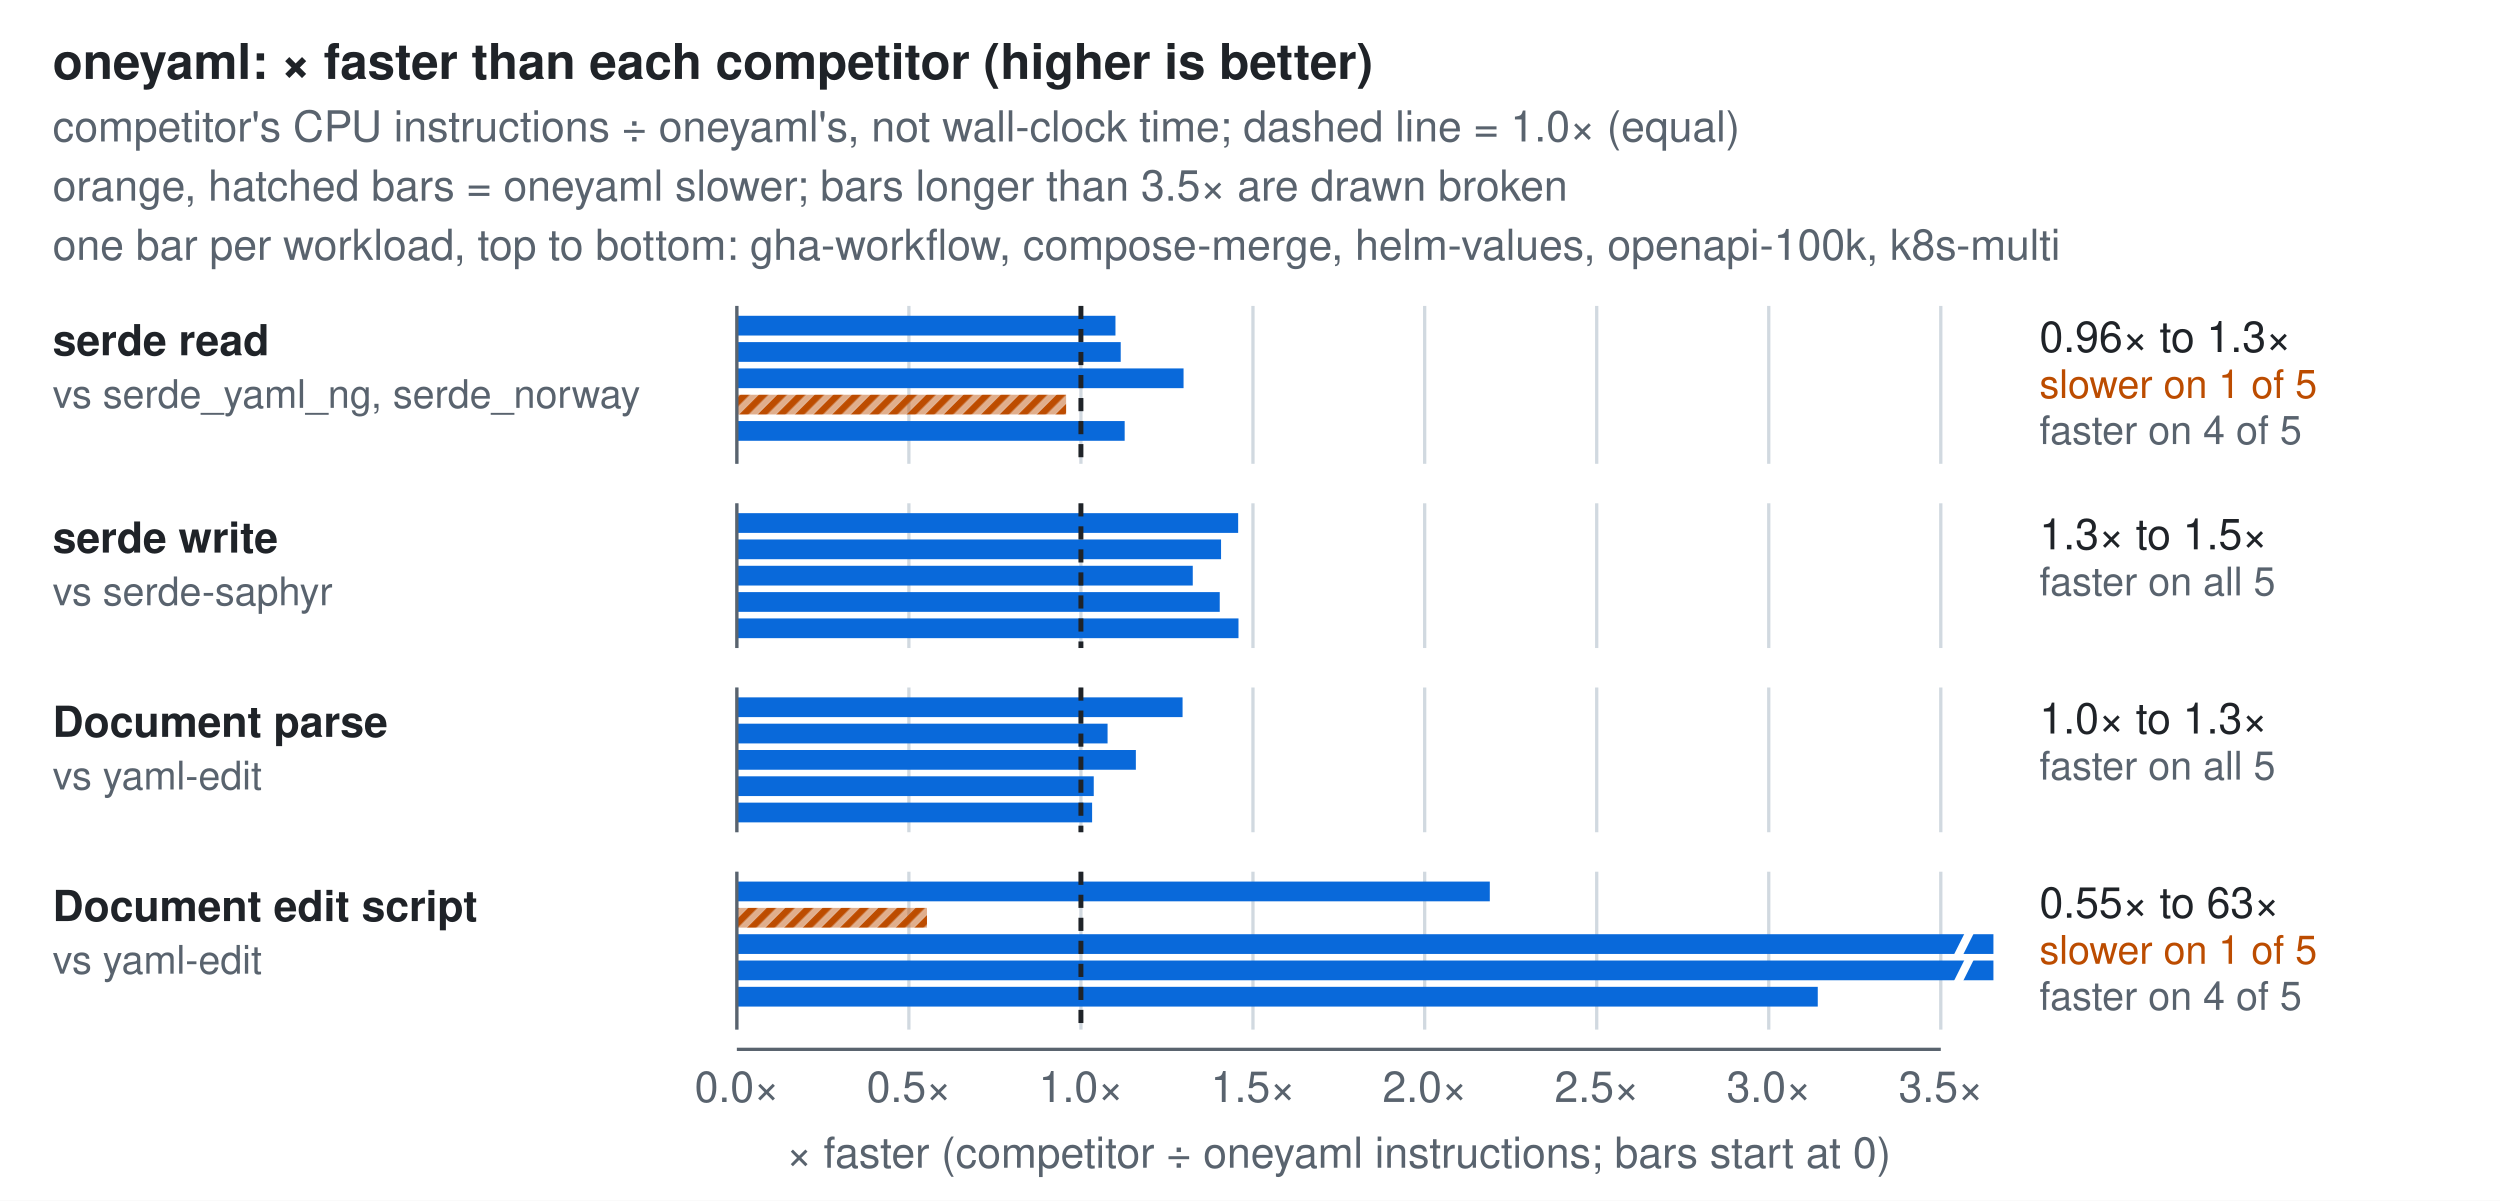
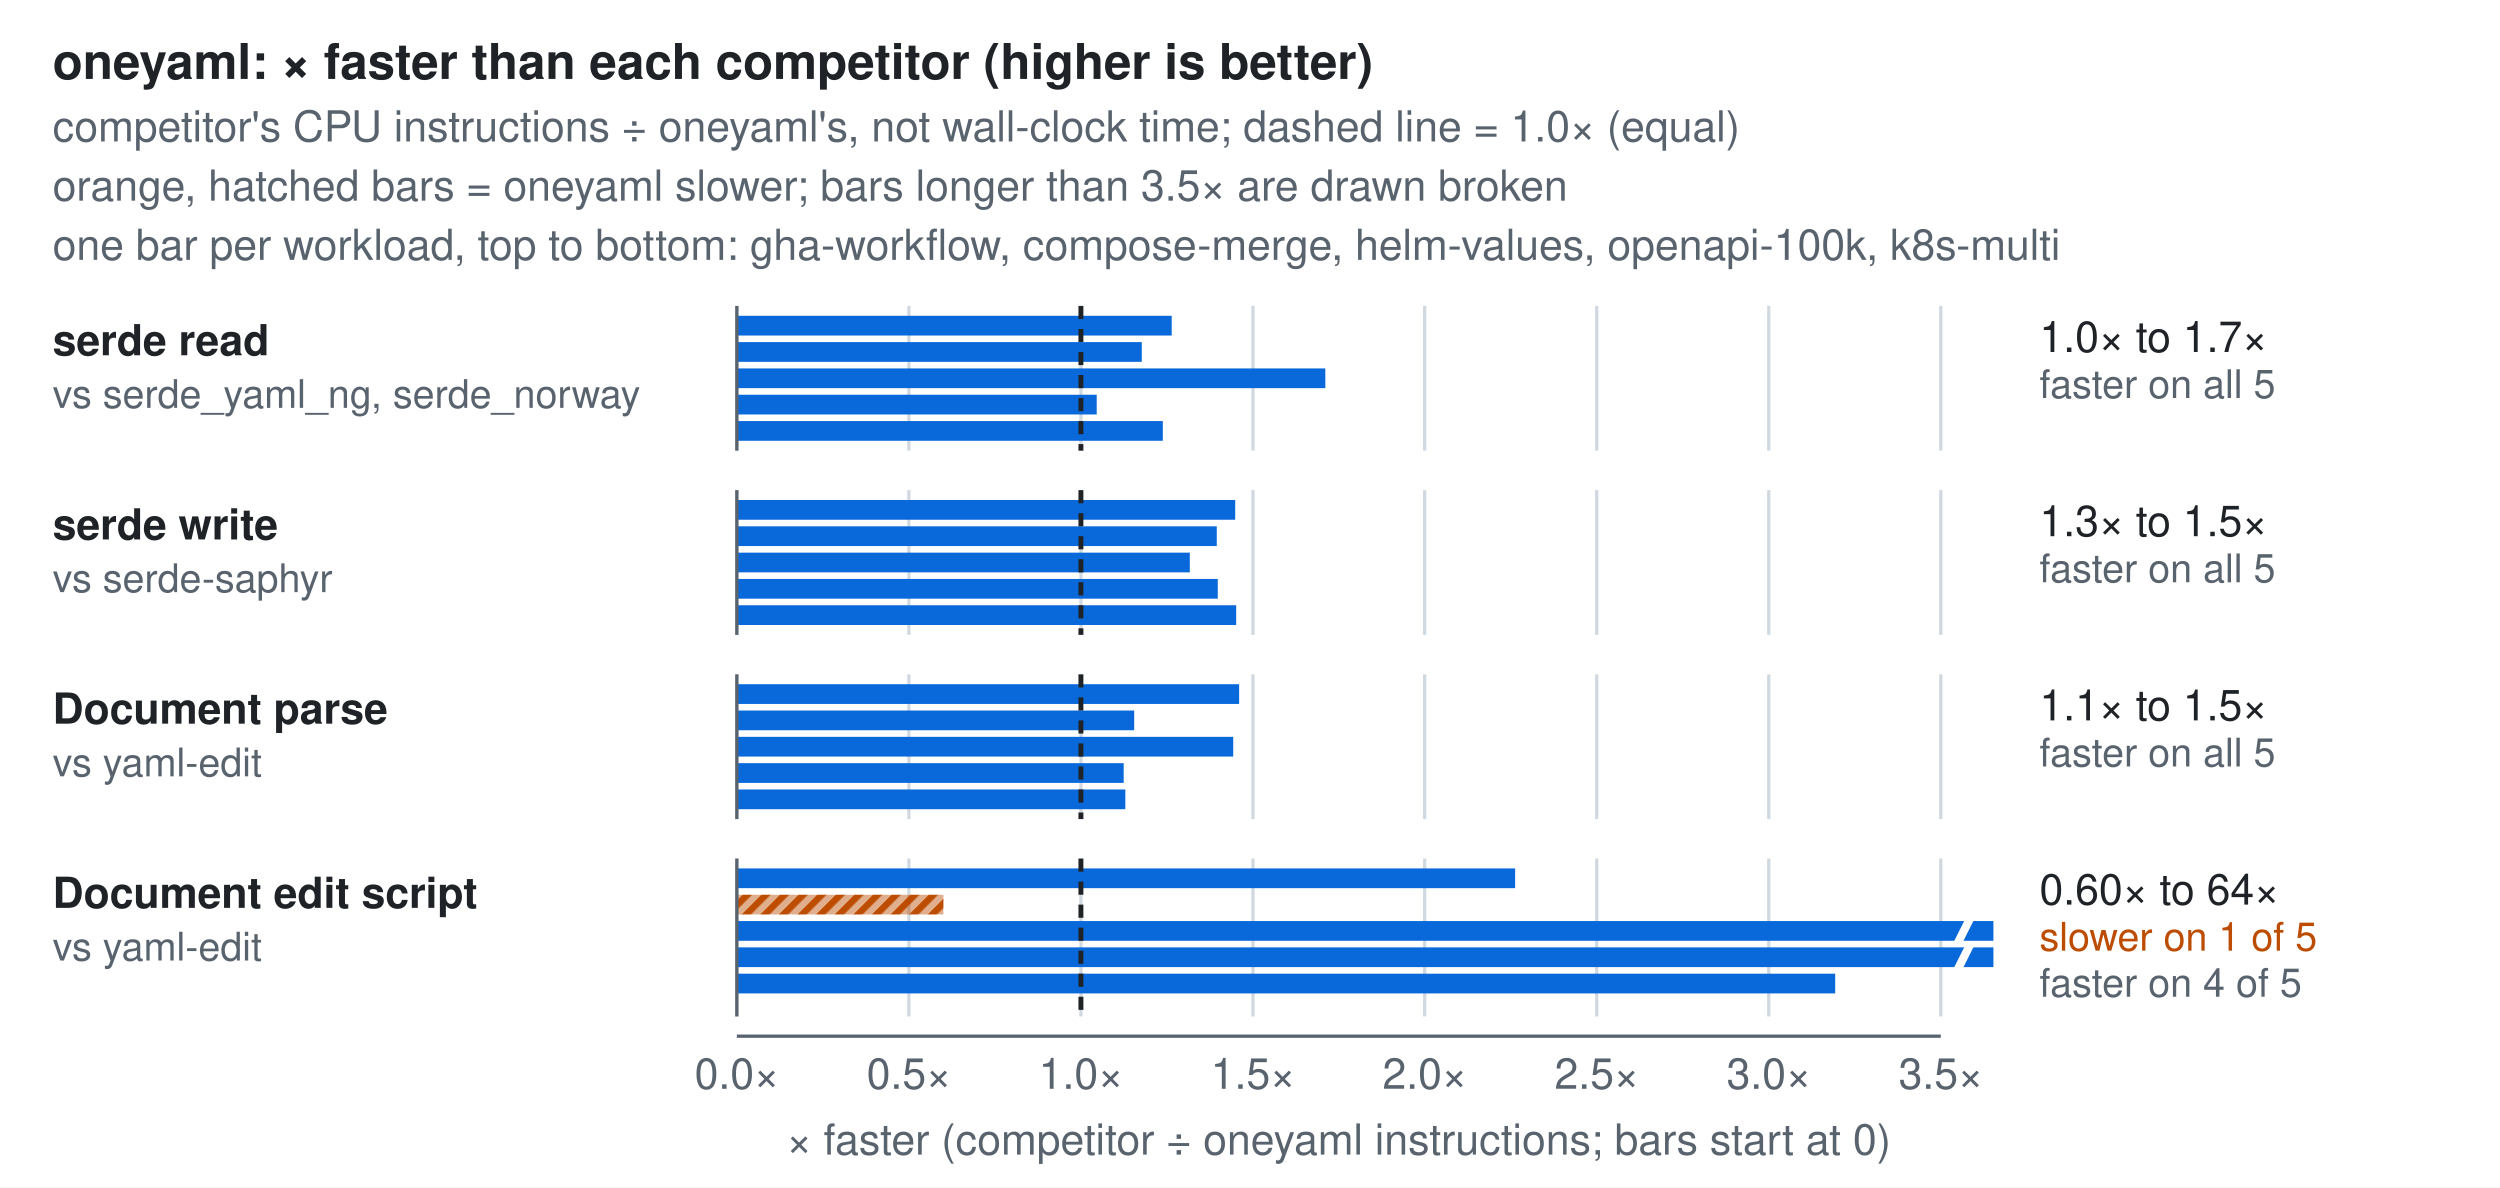
- <svg xmlns="http://www.w3.org/2000/svg" width="760" height="365" viewBox="0 0 760 365" role="img" aria-labelledby="title desc" font-family="system-ui, -apple-system, 'Segoe UI', Helvetica, Arial, sans-serif" font-size="13">
+ <svg xmlns="http://www.w3.org/2000/svg" width="760" height="361" viewBox="0 0 760 361" role="img" aria-labelledby="title desc" font-family="system-ui, -apple-system, 'Segoe UI', Helvetica, Arial, sans-serif" font-size="13">
  <defs>
    <pattern id="slower" width="4" height="4" patternUnits="userSpaceOnUse" patternTransform="rotate(45)">
      <rect width="4" height="4" fill="#bc4c00" fill-opacity="0.45" />
      <rect width="2" height="4" fill="#bc4c00" />
    </pattern>
  </defs>
  <rect width="100%" height="100%" fill="#ffffff" />
  <text x="16" y="24" fill="#1f2328" font-size="15" font-weight="600">oneyaml: × faster than each competitor (higher is better)</text>
  <text x="16" y="43" fill="#59636e">competitor's CPU instructions ÷ oneyaml's, not wall-clock time; dashed line = 1.0× (equal)</text>
  <text x="16" y="61" fill="#59636e">orange, hatched bars = oneyaml slower; bars longer than 3.5× are drawn broken</text>
  <text x="16" y="79" fill="#59636e">one bar per workload, top to bottom: gha-workflow, compose-merge, helm-values, openapi-100k, k8s-multi</text>
  <text x="16" y="108.0" fill="#1f2328" font-weight="600">serde read</text>
  <text x="16" y="124.0" fill="#59636e" font-size="12">vs serde_yaml_ng, serde_norway</text>
-   <line x1="224.0" y1="93.0" x2="224.0" y2="141.0" stroke="#d1d9e0" stroke-width="1" />
-   <line x1="276.3" y1="93.0" x2="276.3" y2="141.0" stroke="#d1d9e0" stroke-width="1" />
-   <line x1="328.6" y1="93.0" x2="328.6" y2="141.0" stroke="#d1d9e0" stroke-width="1" />
-   <line x1="380.9" y1="93.0" x2="380.9" y2="141.0" stroke="#d1d9e0" stroke-width="1" />
-   <line x1="433.1" y1="93.0" x2="433.1" y2="141.0" stroke="#d1d9e0" stroke-width="1" />
-   <line x1="485.4" y1="93.0" x2="485.4" y2="141.0" stroke="#d1d9e0" stroke-width="1" />
-   <line x1="537.7" y1="93.0" x2="537.7" y2="141.0" stroke="#d1d9e0" stroke-width="1" />
-   <line x1="590.0" y1="93.0" x2="590.0" y2="141.0" stroke="#d1d9e0" stroke-width="1" />
-   <rect x="224.0" y="96.0" width="115.1" height="6.0" fill="#0969da" />
-   <rect x="224.0" y="104.0" width="116.7" height="6.0" fill="#0969da" />
-   <rect x="224.0" y="112.0" width="135.8" height="6.0" fill="#0969da" />
-   <rect x="224.0" y="120.0" width="100.1" height="6.0" fill="url(#slower)" />
-   <rect x="224.0" y="128.0" width="117.9" height="6.0" fill="#0969da" />
-   <line x1="328.6" y1="93.0" x2="328.6" y2="141.0" stroke="#1f2328" stroke-width="1.5" stroke-dasharray="4 3" />
-   <line x1="224.0" y1="93.0" x2="224.0" y2="141.0" stroke="#59636e" stroke-width="1" />
-   <text x="620.0" y="107.0" fill="#1f2328" font-size="13">0.96× to 1.3×</text>
-   <text x="620.0" y="121.0" fill="#bc4c00" font-size="12">slower on 1 of 5</text>
-   <text x="620.0" y="135.0" fill="#59636e" font-size="12">faster on 4 of 5</text>
-   <text x="16" y="168.0" fill="#1f2328" font-weight="600">serde write</text>
-   <text x="16" y="184.0" fill="#59636e" font-size="12">vs serde-saphyr</text>
-   <line x1="224.0" y1="153.0" x2="224.0" y2="197.0" stroke="#d1d9e0" stroke-width="1" />
-   <line x1="276.3" y1="153.0" x2="276.3" y2="197.0" stroke="#d1d9e0" stroke-width="1" />
-   <line x1="328.6" y1="153.0" x2="328.6" y2="197.0" stroke="#d1d9e0" stroke-width="1" />
-   <line x1="380.9" y1="153.0" x2="380.9" y2="197.0" stroke="#d1d9e0" stroke-width="1" />
-   <line x1="433.1" y1="153.0" x2="433.1" y2="197.0" stroke="#d1d9e0" stroke-width="1" />
-   <line x1="485.4" y1="153.0" x2="485.4" y2="197.0" stroke="#d1d9e0" stroke-width="1" />
-   <line x1="537.7" y1="153.0" x2="537.7" y2="197.0" stroke="#d1d9e0" stroke-width="1" />
-   <line x1="590.0" y1="153.0" x2="590.0" y2="197.0" stroke="#d1d9e0" stroke-width="1" />
-   <rect x="224.0" y="156.0" width="152.4" height="6.0" fill="#0969da" />
-   <rect x="224.0" y="164.0" width="147.2" height="6.0" fill="#0969da" />
-   <rect x="224.0" y="172.0" width="138.6" height="6.0" fill="#0969da" />
-   <rect x="224.0" y="180.0" width="146.8" height="6.0" fill="#0969da" />
-   <rect x="224.0" y="188.0" width="152.5" height="6.0" fill="#0969da" />
-   <line x1="328.6" y1="153.0" x2="328.6" y2="197.0" stroke="#1f2328" stroke-width="1.5" stroke-dasharray="4 3" />
-   <line x1="224.0" y1="153.0" x2="224.0" y2="197.0" stroke="#59636e" stroke-width="1" />
-   <text x="620.0" y="167.0" fill="#1f2328" font-size="13">1.3× to 1.5×</text>
-   <text x="620.0" y="181.0" fill="#59636e" font-size="12">faster on all 5</text>
-   <text x="16" y="224.0" fill="#1f2328" font-weight="600">Document parse</text>
-   <text x="16" y="240.0" fill="#59636e" font-size="12">vs yaml-edit</text>
-   <line x1="224.0" y1="209.0" x2="224.0" y2="253.0" stroke="#d1d9e0" stroke-width="1" />
-   <line x1="276.3" y1="209.0" x2="276.3" y2="253.0" stroke="#d1d9e0" stroke-width="1" />
-   <line x1="328.6" y1="209.0" x2="328.6" y2="253.0" stroke="#d1d9e0" stroke-width="1" />
-   <line x1="380.9" y1="209.0" x2="380.9" y2="253.0" stroke="#d1d9e0" stroke-width="1" />
-   <line x1="433.1" y1="209.0" x2="433.1" y2="253.0" stroke="#d1d9e0" stroke-width="1" />
-   <line x1="485.4" y1="209.0" x2="485.4" y2="253.0" stroke="#d1d9e0" stroke-width="1" />
-   <line x1="537.7" y1="209.0" x2="537.7" y2="253.0" stroke="#d1d9e0" stroke-width="1" />
-   <line x1="590.0" y1="209.0" x2="590.0" y2="253.0" stroke="#d1d9e0" stroke-width="1" />
-   <rect x="224.0" y="212.0" width="135.5" height="6.0" fill="#0969da" />
-   <rect x="224.0" y="220.0" width="112.7" height="6.0" fill="#0969da" />
-   <rect x="224.0" y="228.0" width="121.3" height="6.0" fill="#0969da" />
-   <rect x="224.0" y="236.0" width="108.5" height="6.0" fill="#0969da" />
-   <rect x="224.0" y="244.0" width="108.0" height="6.0" fill="#0969da" />
-   <line x1="328.6" y1="209.0" x2="328.6" y2="253.0" stroke="#1f2328" stroke-width="1.5" stroke-dasharray="4 3" />
-   <line x1="224.0" y1="209.0" x2="224.0" y2="253.0" stroke="#59636e" stroke-width="1" />
-   <text x="620.0" y="223.0" fill="#1f2328" font-size="13">1.0× to 1.3×</text>
-   <text x="620.0" y="237.0" fill="#59636e" font-size="12">faster on all 5</text>
-   <text x="16" y="280.0" fill="#1f2328" font-weight="600">Document edit script</text>
-   <text x="16" y="296.0" fill="#59636e" font-size="12">vs yaml-edit</text>
-   <line x1="224.0" y1="265.0" x2="224.0" y2="313.0" stroke="#d1d9e0" stroke-width="1" />
-   <line x1="276.3" y1="265.0" x2="276.3" y2="313.0" stroke="#d1d9e0" stroke-width="1" />
-   <line x1="328.6" y1="265.0" x2="328.6" y2="313.0" stroke="#d1d9e0" stroke-width="1" />
-   <line x1="380.9" y1="265.0" x2="380.9" y2="313.0" stroke="#d1d9e0" stroke-width="1" />
-   <line x1="433.1" y1="265.0" x2="433.1" y2="313.0" stroke="#d1d9e0" stroke-width="1" />
-   <line x1="485.4" y1="265.0" x2="485.4" y2="313.0" stroke="#d1d9e0" stroke-width="1" />
-   <line x1="537.7" y1="265.0" x2="537.7" y2="313.0" stroke="#d1d9e0" stroke-width="1" />
-   <line x1="590.0" y1="265.0" x2="590.0" y2="313.0" stroke="#d1d9e0" stroke-width="1" />
-   <rect x="224.0" y="268.0" width="228.9" height="6.0" fill="#0969da" />
-   <rect x="224.0" y="276.0" width="57.8" height="6.0" fill="url(#slower)" />
-   <rect x="224.0" y="284.0" width="382.0" height="6.0" fill="#0969da" />
-   <line x1="595.0" y1="291.0" x2="599.0" y2="283.0" stroke="#ffffff" stroke-width="2.5" />
-   <rect x="224.0" y="292.0" width="382.0" height="6.0" fill="#0969da" />
-   <line x1="595.0" y1="299.0" x2="599.0" y2="291.0" stroke="#ffffff" stroke-width="2.5" />
-   <rect x="224.0" y="300.0" width="328.6" height="6.0" fill="#0969da" />
-   <line x1="328.6" y1="265.0" x2="328.6" y2="313.0" stroke="#1f2328" stroke-width="1.5" stroke-dasharray="4 3" />
-   <line x1="224.0" y1="265.0" x2="224.0" y2="313.0" stroke="#59636e" stroke-width="1" />
-   <text x="620.0" y="279.0" fill="#1f2328" font-size="13">0.55× to 63×</text>
-   <text x="620.0" y="293.0" fill="#bc4c00" font-size="12">slower on 1 of 5</text>
-   <text x="620.0" y="307.0" fill="#59636e" font-size="12">faster on 4 of 5</text>
-   <text x="224.0" y="335.0" fill="#59636e" text-anchor="middle">0.0×</text>
-   <text x="276.3" y="335.0" fill="#59636e" text-anchor="middle">0.5×</text>
-   <text x="328.6" y="335.0" fill="#59636e" text-anchor="middle">1.0×</text>
-   <text x="380.9" y="335.0" fill="#59636e" text-anchor="middle">1.5×</text>
-   <text x="433.1" y="335.0" fill="#59636e" text-anchor="middle">2.0×</text>
-   <text x="485.4" y="335.0" fill="#59636e" text-anchor="middle">2.5×</text>
-   <text x="537.7" y="335.0" fill="#59636e" text-anchor="middle">3.0×</text>
-   <text x="590.0" y="335.0" fill="#59636e" text-anchor="middle">3.5×</text>
-   <text x="407.0" y="355.0" fill="#59636e" text-anchor="middle">× faster (competitor ÷ oneyaml instructions; bars start at 0)</text>
-   <line x1="224.0" y1="319.0" x2="590.0" y2="319.0" stroke="#59636e" stroke-width="1" />
+   <line x1="224.0" y1="93.0" x2="224.0" y2="137.0" stroke="#d1d9e0" stroke-width="1" />
+   <line x1="276.3" y1="93.0" x2="276.3" y2="137.0" stroke="#d1d9e0" stroke-width="1" />
+   <line x1="328.6" y1="93.0" x2="328.6" y2="137.0" stroke="#d1d9e0" stroke-width="1" />
+   <line x1="380.9" y1="93.0" x2="380.9" y2="137.0" stroke="#d1d9e0" stroke-width="1" />
+   <line x1="433.1" y1="93.0" x2="433.1" y2="137.0" stroke="#d1d9e0" stroke-width="1" />
+   <line x1="485.4" y1="93.0" x2="485.4" y2="137.0" stroke="#d1d9e0" stroke-width="1" />
+   <line x1="537.7" y1="93.0" x2="537.7" y2="137.0" stroke="#d1d9e0" stroke-width="1" />
+   <line x1="590.0" y1="93.0" x2="590.0" y2="137.0" stroke="#d1d9e0" stroke-width="1" />
+   <rect x="224.0" y="96.0" width="132.2" height="6.0" fill="#0969da" />
+   <rect x="224.0" y="104.0" width="123.1" height="6.0" fill="#0969da" />
+   <rect x="224.0" y="112.0" width="178.9" height="6.0" fill="#0969da" />
+   <rect x="224.0" y="120.0" width="109.4" height="6.0" fill="#0969da" />
+   <rect x="224.0" y="128.0" width="129.5" height="6.0" fill="#0969da" />
+   <line x1="328.6" y1="93.0" x2="328.6" y2="137.0" stroke="#1f2328" stroke-width="1.5" stroke-dasharray="4 3" />
+   <line x1="224.0" y1="93.0" x2="224.0" y2="137.0" stroke="#59636e" stroke-width="1" />
+   <text x="620.0" y="107.0" fill="#1f2328" font-size="13">1.0× to 1.7×</text>
+   <text x="620.0" y="121.0" fill="#59636e" font-size="12">faster on all 5</text>
+   <text x="16" y="164.0" fill="#1f2328" font-weight="600">serde write</text>
+   <text x="16" y="180.0" fill="#59636e" font-size="12">vs serde-saphyr</text>
+   <line x1="224.0" y1="149.0" x2="224.0" y2="193.0" stroke="#d1d9e0" stroke-width="1" />
+   <line x1="276.3" y1="149.0" x2="276.3" y2="193.0" stroke="#d1d9e0" stroke-width="1" />
+   <line x1="328.6" y1="149.0" x2="328.6" y2="193.0" stroke="#d1d9e0" stroke-width="1" />
+   <line x1="380.9" y1="149.0" x2="380.9" y2="193.0" stroke="#d1d9e0" stroke-width="1" />
+   <line x1="433.1" y1="149.0" x2="433.1" y2="193.0" stroke="#d1d9e0" stroke-width="1" />
+   <line x1="485.4" y1="149.0" x2="485.4" y2="193.0" stroke="#d1d9e0" stroke-width="1" />
+   <line x1="537.7" y1="149.0" x2="537.7" y2="193.0" stroke="#d1d9e0" stroke-width="1" />
+   <line x1="590.0" y1="149.0" x2="590.0" y2="193.0" stroke="#d1d9e0" stroke-width="1" />
+   <rect x="224.0" y="152.0" width="151.5" height="6.0" fill="#0969da" />
+   <rect x="224.0" y="160.0" width="145.9" height="6.0" fill="#0969da" />
+   <rect x="224.0" y="168.0" width="137.7" height="6.0" fill="#0969da" />
+   <rect x="224.0" y="176.0" width="146.2" height="6.0" fill="#0969da" />
+   <rect x="224.0" y="184.0" width="151.8" height="6.0" fill="#0969da" />
+   <line x1="328.6" y1="149.0" x2="328.6" y2="193.0" stroke="#1f2328" stroke-width="1.5" stroke-dasharray="4 3" />
+   <line x1="224.0" y1="149.0" x2="224.0" y2="193.0" stroke="#59636e" stroke-width="1" />
+   <text x="620.0" y="163.0" fill="#1f2328" font-size="13">1.3× to 1.5×</text>
+   <text x="620.0" y="177.0" fill="#59636e" font-size="12">faster on all 5</text>
+   <text x="16" y="220.0" fill="#1f2328" font-weight="600">Document parse</text>
+   <text x="16" y="236.0" fill="#59636e" font-size="12">vs yaml-edit</text>
+   <line x1="224.0" y1="205.0" x2="224.0" y2="249.0" stroke="#d1d9e0" stroke-width="1" />
+   <line x1="276.3" y1="205.0" x2="276.3" y2="249.0" stroke="#d1d9e0" stroke-width="1" />
+   <line x1="328.6" y1="205.0" x2="328.6" y2="249.0" stroke="#d1d9e0" stroke-width="1" />
+   <line x1="380.9" y1="205.0" x2="380.9" y2="249.0" stroke="#d1d9e0" stroke-width="1" />
+   <line x1="433.1" y1="205.0" x2="433.1" y2="249.0" stroke="#d1d9e0" stroke-width="1" />
+   <line x1="485.4" y1="205.0" x2="485.4" y2="249.0" stroke="#d1d9e0" stroke-width="1" />
+   <line x1="537.7" y1="205.0" x2="537.7" y2="249.0" stroke="#d1d9e0" stroke-width="1" />
+   <line x1="590.0" y1="205.0" x2="590.0" y2="249.0" stroke="#d1d9e0" stroke-width="1" />
+   <rect x="224.0" y="208.0" width="152.7" height="6.0" fill="#0969da" />
+   <rect x="224.0" y="216.0" width="120.8" height="6.0" fill="#0969da" />
+   <rect x="224.0" y="224.0" width="150.9" height="6.0" fill="#0969da" />
+   <rect x="224.0" y="232.0" width="117.6" height="6.0" fill="#0969da" />
+   <rect x="224.0" y="240.0" width="118.1" height="6.0" fill="#0969da" />
+   <line x1="328.6" y1="205.0" x2="328.6" y2="249.0" stroke="#1f2328" stroke-width="1.5" stroke-dasharray="4 3" />
+   <line x1="224.0" y1="205.0" x2="224.0" y2="249.0" stroke="#59636e" stroke-width="1" />
+   <text x="620.0" y="219.0" fill="#1f2328" font-size="13">1.1× to 1.5×</text>
+   <text x="620.0" y="233.0" fill="#59636e" font-size="12">faster on all 5</text>
+   <text x="16" y="276.0" fill="#1f2328" font-weight="600">Document edit script</text>
+   <text x="16" y="292.0" fill="#59636e" font-size="12">vs yaml-edit</text>
+   <line x1="224.0" y1="261.0" x2="224.0" y2="309.0" stroke="#d1d9e0" stroke-width="1" />
+   <line x1="276.3" y1="261.0" x2="276.3" y2="309.0" stroke="#d1d9e0" stroke-width="1" />
+   <line x1="328.6" y1="261.0" x2="328.6" y2="309.0" stroke="#d1d9e0" stroke-width="1" />
+   <line x1="380.9" y1="261.0" x2="380.9" y2="309.0" stroke="#d1d9e0" stroke-width="1" />
+   <line x1="433.1" y1="261.0" x2="433.1" y2="309.0" stroke="#d1d9e0" stroke-width="1" />
+   <line x1="485.4" y1="261.0" x2="485.4" y2="309.0" stroke="#d1d9e0" stroke-width="1" />
+   <line x1="537.7" y1="261.0" x2="537.7" y2="309.0" stroke="#d1d9e0" stroke-width="1" />
+   <line x1="590.0" y1="261.0" x2="590.0" y2="309.0" stroke="#d1d9e0" stroke-width="1" />
+   <rect x="224.0" y="264.0" width="236.6" height="6.0" fill="#0969da" />
+   <rect x="224.0" y="272.0" width="62.8" height="6.0" fill="url(#slower)" />
+   <rect x="224.0" y="280.0" width="382.0" height="6.0" fill="#0969da" />
+   <line x1="595.0" y1="287.0" x2="599.0" y2="279.0" stroke="#ffffff" stroke-width="2.5" />
+   <rect x="224.0" y="288.0" width="382.0" height="6.0" fill="#0969da" />
+   <line x1="595.0" y1="295.0" x2="599.0" y2="287.0" stroke="#ffffff" stroke-width="2.5" />
+   <rect x="224.0" y="296.0" width="333.9" height="6.0" fill="#0969da" />
+   <line x1="328.6" y1="261.0" x2="328.6" y2="309.0" stroke="#1f2328" stroke-width="1.5" stroke-dasharray="4 3" />
+   <line x1="224.0" y1="261.0" x2="224.0" y2="309.0" stroke="#59636e" stroke-width="1" />
+   <text x="620.0" y="275.0" fill="#1f2328" font-size="13">0.60× to 64×</text>
+   <text x="620.0" y="289.0" fill="#bc4c00" font-size="12">slower on 1 of 5</text>
+   <text x="620.0" y="303.0" fill="#59636e" font-size="12">faster on 4 of 5</text>
+   <text x="224.0" y="331.0" fill="#59636e" text-anchor="middle">0.0×</text>
+   <text x="276.3" y="331.0" fill="#59636e" text-anchor="middle">0.5×</text>
+   <text x="328.6" y="331.0" fill="#59636e" text-anchor="middle">1.0×</text>
+   <text x="380.9" y="331.0" fill="#59636e" text-anchor="middle">1.5×</text>
+   <text x="433.1" y="331.0" fill="#59636e" text-anchor="middle">2.0×</text>
+   <text x="485.4" y="331.0" fill="#59636e" text-anchor="middle">2.5×</text>
+   <text x="537.7" y="331.0" fill="#59636e" text-anchor="middle">3.0×</text>
+   <text x="590.0" y="331.0" fill="#59636e" text-anchor="middle">3.5×</text>
+   <text x="407.0" y="351.0" fill="#59636e" text-anchor="middle">× faster (competitor ÷ oneyaml instructions; bars start at 0)</text>
+   <line x1="224.0" y1="315.0" x2="590.0" y2="315.0" stroke="#59636e" stroke-width="1" />
</svg>
